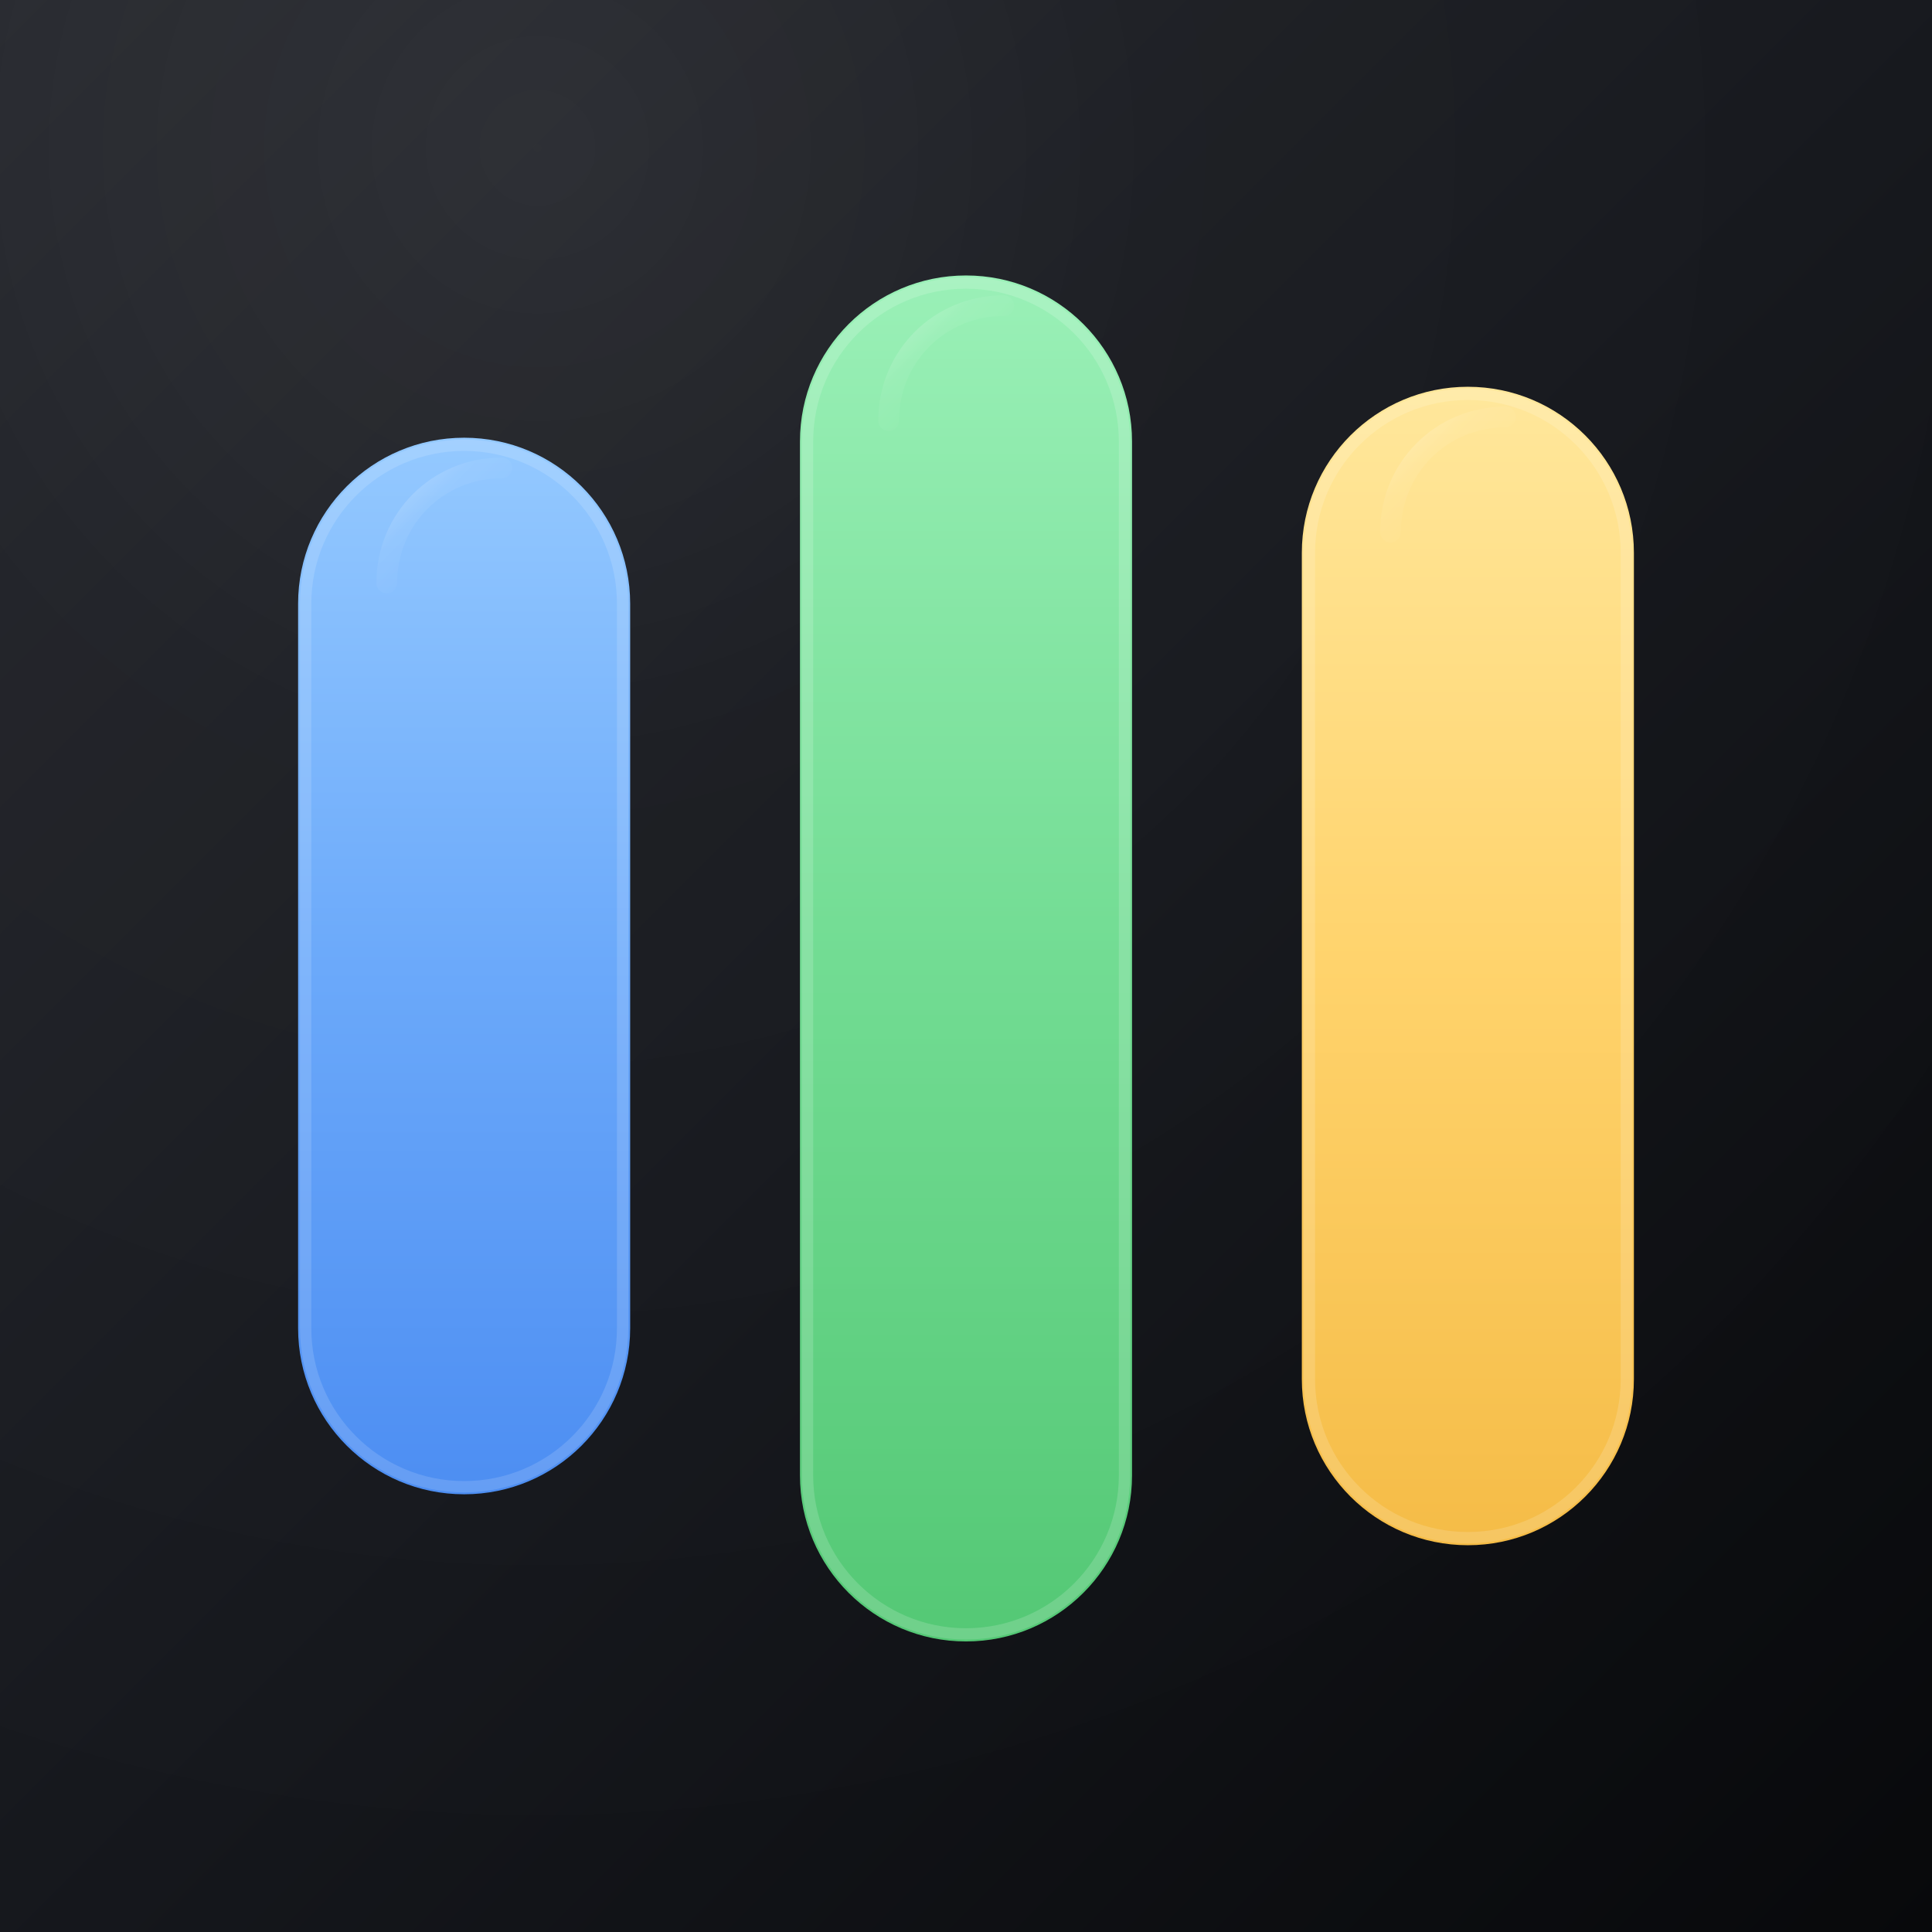
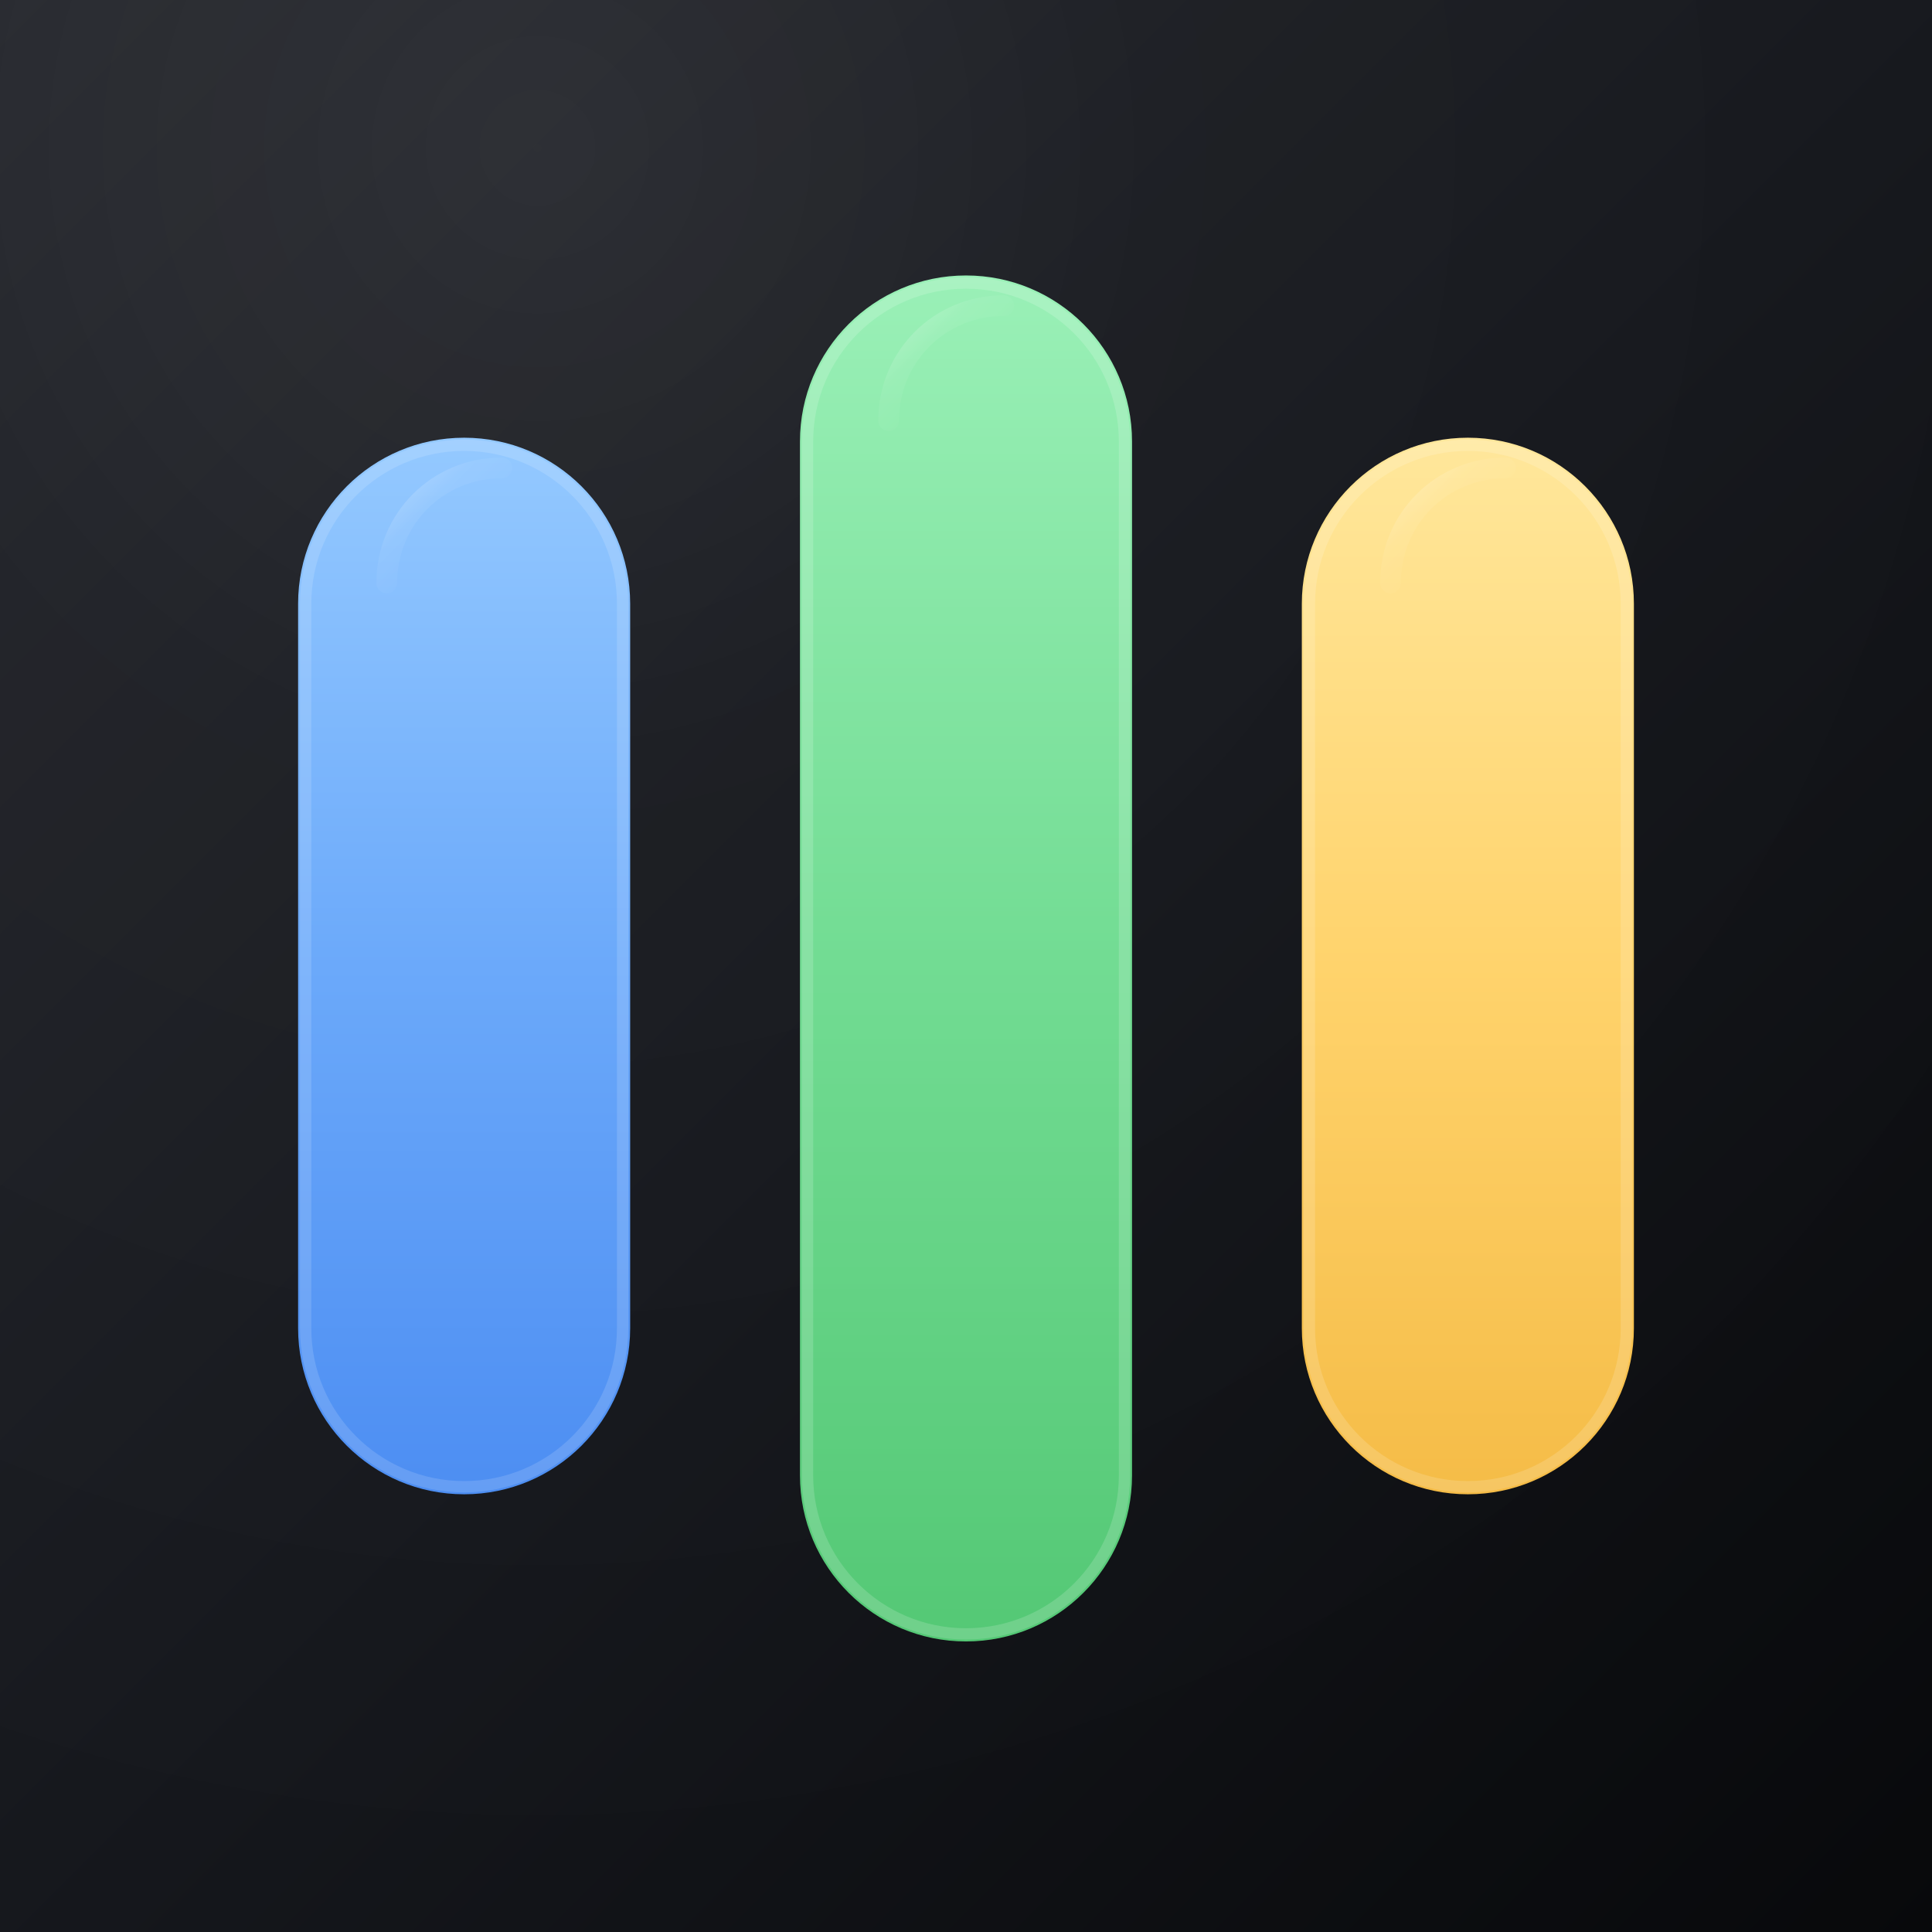
<svg xmlns="http://www.w3.org/2000/svg" viewBox="0 0 1024 1024" role="img" aria-label="Chrometry" shape-rendering="geometricPrecision">
  <defs>
    <linearGradient id="bg" x1="0" y1="0" x2="1" y2="1">
      <stop offset="0" stop-color="#25272D" />
      <stop offset="0.52" stop-color="#15171C" />
      <stop offset="1" stop-color="#08090B" />
    </linearGradient>
    <radialGradient id="bgSheen" cx="0.28" cy="0.08" r="0.92">
      <stop offset="0" stop-color="#FFFFFF" stop-opacity=".065" />
      <stop offset=".36" stop-color="#FFFFFF" stop-opacity=".018" />
      <stop offset="1" stop-color="#FFFFFF" stop-opacity="0" />
    </radialGradient>
    <linearGradient id="blue" x1="0" y1="0" x2="0" y2="1">
      <stop offset="0" stop-color="#94C9FF" />
      <stop offset=".5" stop-color="#6BA9FA" />
      <stop offset="1" stop-color="#4D8EF2" />
    </linearGradient>
    <linearGradient id="green" x1="0" y1="0" x2="0" y2="1">
      <stop offset="0" stop-color="#9AF0B7" />
      <stop offset=".5" stop-color="#72DC93" />
      <stop offset="1" stop-color="#54C875" />
    </linearGradient>
    <linearGradient id="gold" x1="0" y1="0" x2="0" y2="1">
      <stop offset="0" stop-color="#FFE79B" />
      <stop offset=".5" stop-color="#FFD36C" />
      <stop offset="1" stop-color="#F5BC47" />
    </linearGradient>
    <linearGradient id="edgeSpec" x1="0" y1="0" x2="1" y2="1">
      <stop offset="0" stop-color="#FFFFFF" stop-opacity=".48" />
      <stop offset=".14" stop-color="#FFFFFF" stop-opacity=".21" />
      <stop offset=".34" stop-color="#FFFFFF" stop-opacity=".065" />
      <stop offset=".62" stop-color="#FFFFFF" stop-opacity=".012" />
      <stop offset="1" stop-color="#FFFFFF" stop-opacity="0" />
    </linearGradient>
  </defs>
  <rect width="1024" height="1024" fill="url(#bg)" />
  <rect width="1024" height="1024" fill="url(#bgSheen)" />
  <g>
    <rect x="158" y="232" width="176" height="560" rx="88" fill="url(#blue)" />
    <rect x="162" y="236" width="168" height="552" rx="84" fill="none" stroke="#FFFFFF" stroke-opacity=".14" stroke-width="6" />
    <path d="M205 309c0-34 27-61 61-61" fill="none" stroke="url(#edgeSpec)" stroke-width="11" stroke-linecap="round" />
  </g>
  <g>
    <rect x="424" y="146" width="176" height="724" rx="88" fill="url(#green)" />
    <rect x="428" y="150" width="168" height="716" rx="84" fill="none" stroke="#FFFFFF" stroke-opacity=".16" stroke-width="6" />
    <path d="M471 223c0-34 27-61 61-61" fill="none" stroke="url(#edgeSpec)" stroke-width="11" stroke-linecap="round" />
  </g>
  <g>
-     <rect x="690" y="205" width="176" height="614" rx="88" fill="url(#gold)" />
-     <rect x="694" y="209" width="168" height="606" rx="84" fill="none" stroke="#FFFFFF" stroke-opacity=".15" stroke-width="6" />
-     <path d="M737 282c0-34 27-61 61-61" fill="none" stroke="url(#edgeSpec)" stroke-width="11" stroke-linecap="round" />
+     <rect x="690" y="232" width="176" height="560" rx="88" fill="url(#gold)" />
+     <rect x="694" y="236" width="168" height="552" rx="84" fill="none" stroke="#FFFFFF" stroke-opacity=".15" stroke-width="6" />
+     <path d="M737 309c0-34 27-61 61-61" fill="none" stroke="url(#edgeSpec)" stroke-width="11" stroke-linecap="round" />
  </g>
</svg>
